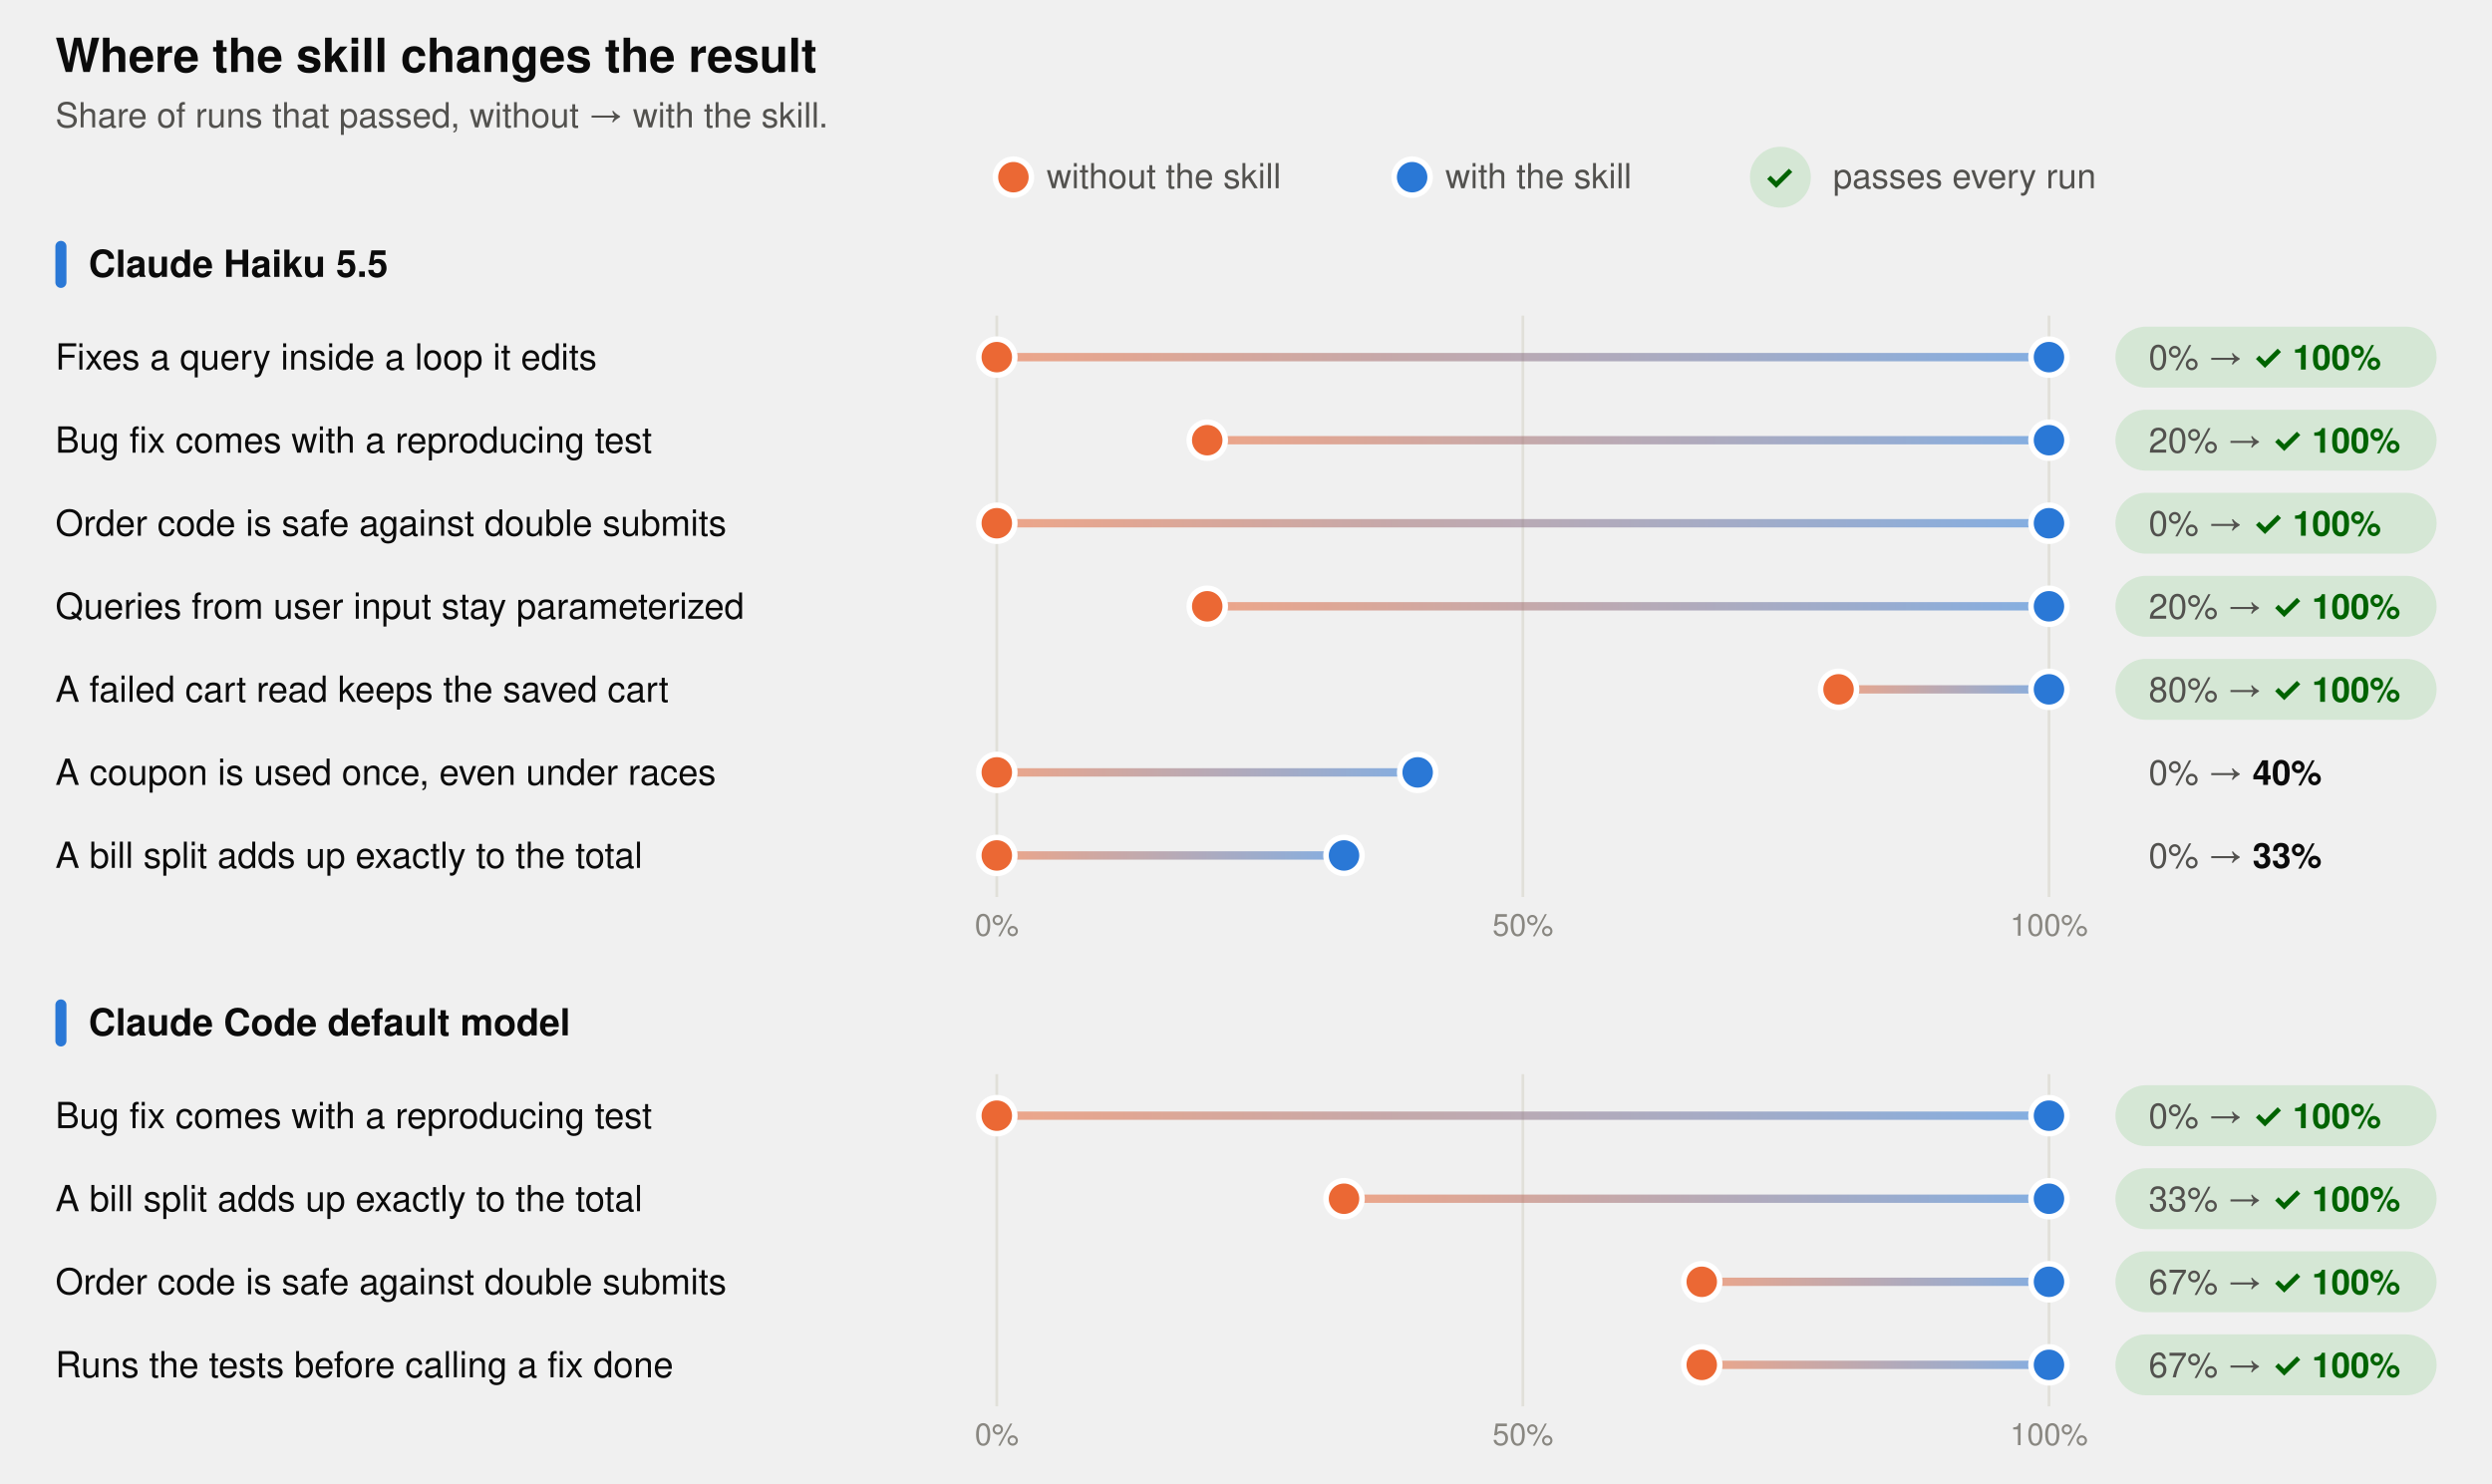
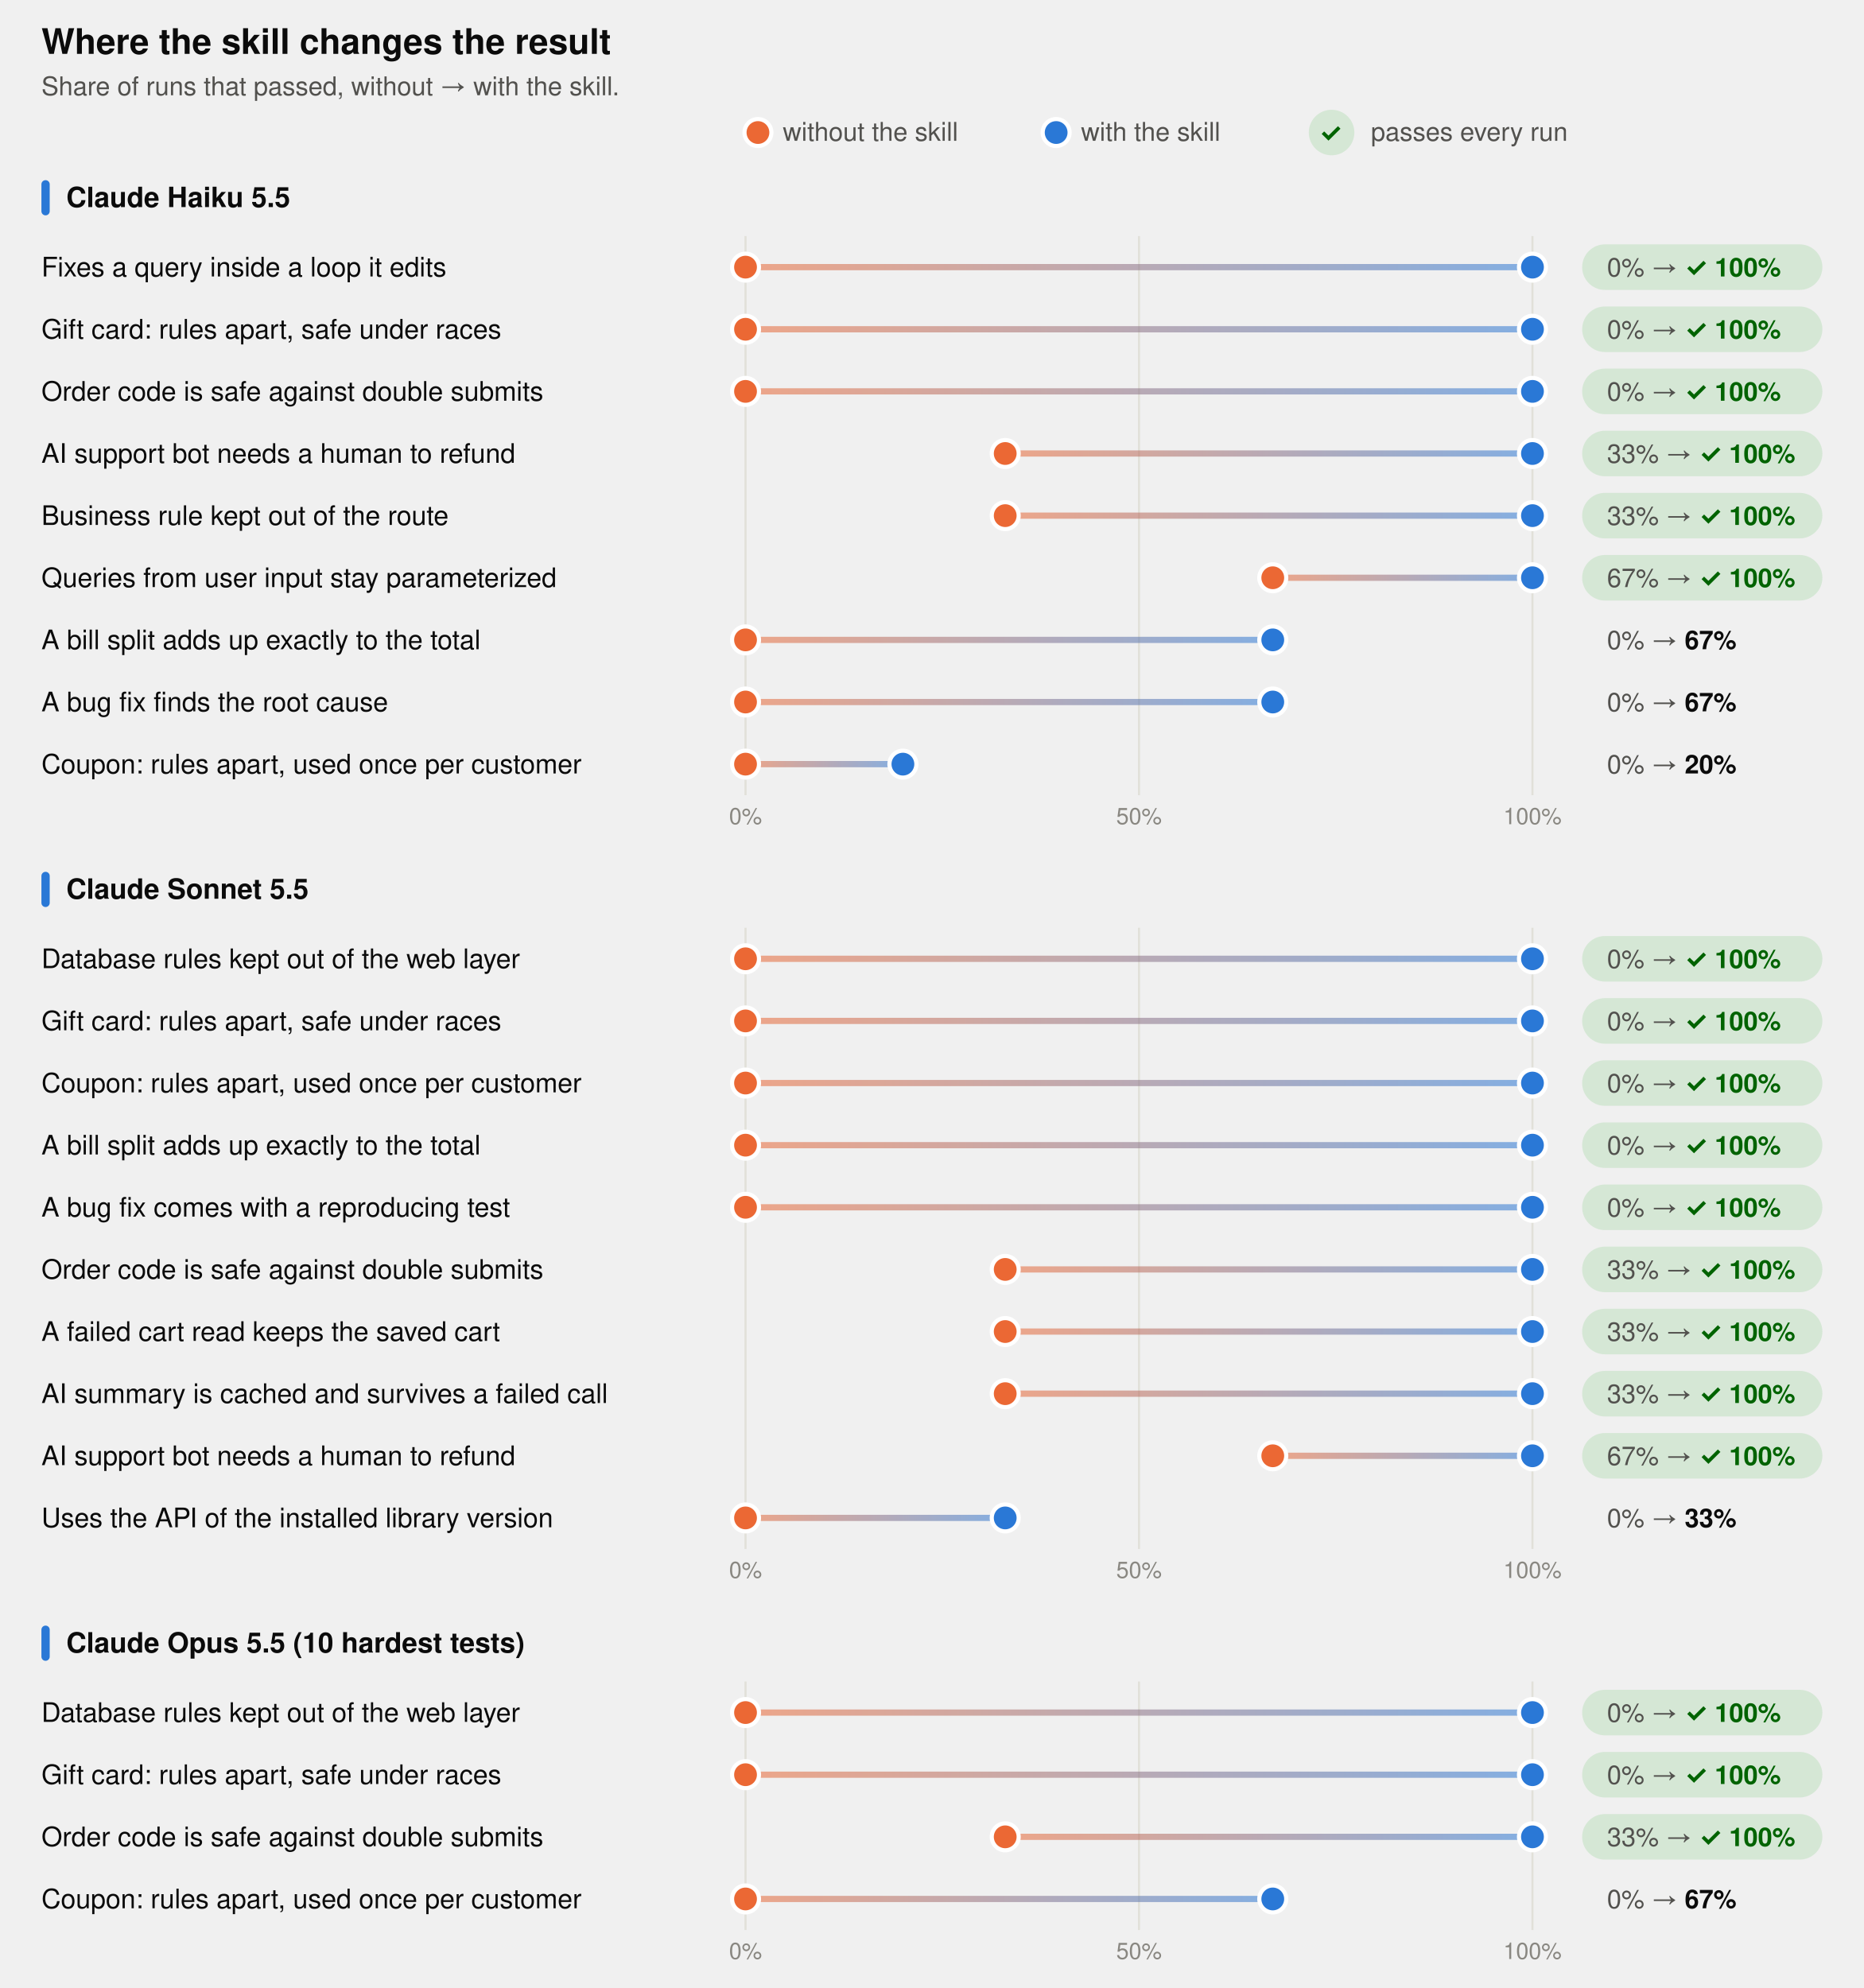
- <svg xmlns="http://www.w3.org/2000/svg" width="900" height="536" viewBox="0 0 900 536" role="img" aria-labelledby="title desc">
+ <svg xmlns="http://www.w3.org/2000/svg" width="900" height="960" viewBox="0 0 900 960" role="img" aria-labelledby="title desc">
  <style>
  .head   { fill: #0b0b0b; font: 700 17px -apple-system, "Segoe UI", Helvetica, Arial, sans-serif; }
  .sub    { fill: #52514e; font: 400 12.5px -apple-system, "Segoe UI", Helvetica, Arial, sans-serif; }
  .panel  { fill: #0b0b0b; font: 600 13.5px -apple-system, "Segoe UI", Helvetica, Arial, sans-serif; }
  .label  { fill: #0b0b0b; font: 400 13px -apple-system, "Segoe UI", Helvetica, Arial, sans-serif; }
  .value  { fill: #52514e; font: 400 12.5px -apple-system, "Segoe UI", Helvetica, Arial, sans-serif; }
  .strong { fill: #0b0b0b; font-weight: 700; }
  .pass   { fill: #006300; font-weight: 700; }
  .pass-bg { fill: #0ca30c; fill-opacity: 0.12; }
  .tick   { fill: #898781; font: 400 11px -apple-system, "Segoe UI", Helvetica, Arial, sans-serif; }
  .legend { fill: #52514e; font: 400 12.5px -apple-system, "Segoe UI", Helvetica, Arial, sans-serif; }
  .grid   { stroke: #e1e0d9; stroke-width: 1; }
  .accent { fill: #2a78d6; }
  .gain   { stroke-width: 3; stroke-linecap: round; }
  .g0 { stop-color: #eb6834; stop-opacity: 0.55; }
  .g1 { stop-color: #2a78d6; stop-opacity: 0.55; }
  .without { fill: #eb6834; stroke: #ffffff; stroke-width: 2; }
  .with    { fill: #2a78d6; stroke: #ffffff; stroke-width: 2; }
  @media (prefers-color-scheme: dark) {
    .head, .panel, .label, .strong { fill: #f0efec; }
    .sub, .value, .legend { fill: #c3c2b7; }
    .pass   { fill: #0ca30c; }
    .pass-bg { fill-opacity: 0.18; }
    .grid   { stroke: #2c2c2a; }
    .accent { fill: #3987e5; }
    .g0 { stop-color: #d95926; }
    .g1 { stop-color: #3987e5; }
    .without { fill: #d95926; stroke: #0d1117; }
    .with    { fill: #3987e5; stroke: #0d1117; }
  }
</style>
  <text class="head" x="20" y="26">Where the skill changes the result</text>
  <text class="sub" x="20" y="46">Share of runs that passed, without → with the skill.</text>
  <circle class="without" cx="366" cy="64" r="6.5" />
  <text class="legend" x="378" y="68">without the skill</text>
  <circle class="with" cx="510" cy="64" r="6.5" />
  <text class="legend" x="522" y="68">with the skill</text>
  <rect class="pass-bg" x="632" y="53" width="22" height="22" rx="11" />
  <text class="pass" x="637" y="68.5" style="font: 700 12.5px -apple-system, 'Segoe UI', Helvetica, Arial, sans-serif">✓</text>
  <text class="legend" x="662" y="68">passes every run</text>
  <rect class="accent" x="20" y="87" width="4" height="17" rx="2" />
  <text class="panel" x="32" y="100">Claude Haiku 5.5</text>
-   <line class="grid" x1="360.0" y1="114" x2="360.0" y2="324" />
-   <line class="grid" x1="550.0" y1="114" x2="550.0" y2="324" />
-   <line class="grid" x1="740.0" y1="114" x2="740.0" y2="324" />
+   <line class="grid" x1="360.0" y1="114" x2="360.0" y2="384" />
+   <line class="grid" x1="550.0" y1="114" x2="550.0" y2="384" />
+   <line class="grid" x1="740.0" y1="114" x2="740.0" y2="384" />
  <text class="label" x="20" y="133.5">Fixes a query inside a loop it edits</text>
  <linearGradient id="gain6" gradientUnits="userSpaceOnUse" x1="360.0" x2="740.0" y1="0" y2="0">
    <stop offset="0" class="g0" />
    <stop offset="1" class="g1" />
  </linearGradient>
  <line class="gain" stroke="url(#gain6)" x1="360.0" y1="129" x2="740.0" y2="129" />
  <circle class="without" cx="360.0" cy="129" r="6.5" />
  <circle class="with" cx="740.0" cy="129" r="6.5" />
  <rect class="pass-bg" x="764" y="118" width="116" height="22" rx="11" />
  <text class="value" x="776" y="133.5">0% → <tspan class="pass">✓ 100%</tspan>
  </text>
-   <text class="label" x="20" y="163.5">Bug fix comes with a reproducing test</text>
-   <linearGradient id="gain13" gradientUnits="userSpaceOnUse" x1="436.0" x2="740.0" y1="0" y2="0">
-     <stop offset="0" class="g0" />
-     <stop offset="1" class="g1" />
-   </linearGradient>
-   <line class="gain" stroke="url(#gain13)" x1="436.0" y1="159" x2="740.0" y2="159" />
-   <circle class="without" cx="436.0" cy="159" r="6.5" />
+   <text class="label" x="20" y="163.5">Gift card: rules apart, safe under races</text>
+   <linearGradient id="gain13" gradientUnits="userSpaceOnUse" x1="360.0" x2="740.0" y1="0" y2="0">
+     <stop offset="0" class="g0" />
+     <stop offset="1" class="g1" />
+   </linearGradient>
+   <line class="gain" stroke="url(#gain13)" x1="360.0" y1="159" x2="740.0" y2="159" />
+   <circle class="without" cx="360.0" cy="159" r="6.5" />
  <circle class="with" cx="740.0" cy="159" r="6.5" />
  <rect class="pass-bg" x="764" y="148" width="116" height="22" rx="11" />
-   <text class="value" x="776" y="163.5">20% → <tspan class="pass">✓ 100%</tspan>
+   <text class="value" x="776" y="163.5">0% → <tspan class="pass">✓ 100%</tspan>
  </text>
  <text class="label" x="20" y="193.5">Order code is safe against double submits</text>
  <linearGradient id="gain20" gradientUnits="userSpaceOnUse" x1="360.0" x2="740.0" y1="0" y2="0">
    <stop offset="0" class="g0" />
    <stop offset="1" class="g1" />
  </linearGradient>
  <line class="gain" stroke="url(#gain20)" x1="360.0" y1="189" x2="740.0" y2="189" />
  <circle class="without" cx="360.0" cy="189" r="6.5" />
  <circle class="with" cx="740.0" cy="189" r="6.5" />
  <rect class="pass-bg" x="764" y="178" width="116" height="22" rx="11" />
  <text class="value" x="776" y="193.5">0% → <tspan class="pass">✓ 100%</tspan>
  </text>
-   <text class="label" x="20" y="223.5">Queries from user input stay parameterized</text>
-   <linearGradient id="gain27" gradientUnits="userSpaceOnUse" x1="436.0" x2="740.0" y1="0" y2="0">
-     <stop offset="0" class="g0" />
-     <stop offset="1" class="g1" />
-   </linearGradient>
-   <line class="gain" stroke="url(#gain27)" x1="436.0" y1="219" x2="740.0" y2="219" />
-   <circle class="without" cx="436.0" cy="219" r="6.5" />
+   <text class="label" x="20" y="223.5">AI support bot needs a human to refund</text>
+   <linearGradient id="gain27" gradientUnits="userSpaceOnUse" x1="485.4" x2="740.0" y1="0" y2="0">
+     <stop offset="0" class="g0" />
+     <stop offset="1" class="g1" />
+   </linearGradient>
+   <line class="gain" stroke="url(#gain27)" x1="485.4" y1="219" x2="740.0" y2="219" />
+   <circle class="without" cx="485.4" cy="219" r="6.5" />
  <circle class="with" cx="740.0" cy="219" r="6.5" />
  <rect class="pass-bg" x="764" y="208" width="116" height="22" rx="11" />
-   <text class="value" x="776" y="223.5">20% → <tspan class="pass">✓ 100%</tspan>
-   </text>
-   <text class="label" x="20" y="253.5">A failed cart read keeps the saved cart</text>
-   <linearGradient id="gain34" gradientUnits="userSpaceOnUse" x1="664.0" x2="740.0" y1="0" y2="0">
-     <stop offset="0" class="g0" />
-     <stop offset="1" class="g1" />
-   </linearGradient>
-   <line class="gain" stroke="url(#gain34)" x1="664.0" y1="249" x2="740.0" y2="249" />
-   <circle class="without" cx="664.0" cy="249" r="6.5" />
+   <text class="value" x="776" y="223.5">33% → <tspan class="pass">✓ 100%</tspan>
+   </text>
+   <text class="label" x="20" y="253.5">Business rule kept out of the route</text>
+   <linearGradient id="gain34" gradientUnits="userSpaceOnUse" x1="485.4" x2="740.0" y1="0" y2="0">
+     <stop offset="0" class="g0" />
+     <stop offset="1" class="g1" />
+   </linearGradient>
+   <line class="gain" stroke="url(#gain34)" x1="485.4" y1="249" x2="740.0" y2="249" />
+   <circle class="without" cx="485.4" cy="249" r="6.5" />
  <circle class="with" cx="740.0" cy="249" r="6.5" />
  <rect class="pass-bg" x="764" y="238" width="116" height="22" rx="11" />
-   <text class="value" x="776" y="253.5">80% → <tspan class="pass">✓ 100%</tspan>
-   </text>
-   <text class="label" x="20" y="283.5">A coupon is used once, even under races</text>
-   <linearGradient id="gain41" gradientUnits="userSpaceOnUse" x1="360.0" x2="512.0" y1="0" y2="0">
-     <stop offset="0" class="g0" />
-     <stop offset="1" class="g1" />
-   </linearGradient>
-   <line class="gain" stroke="url(#gain41)" x1="360.0" y1="279" x2="512.0" y2="279" />
-   <circle class="without" cx="360.0" cy="279" r="6.5" />
-   <circle class="with" cx="512.0" cy="279" r="6.5" />
-   <text class="value" x="776" y="283.5">0% → <tspan class="strong">40%</tspan>
+   <text class="value" x="776" y="253.5">33% → <tspan class="pass">✓ 100%</tspan>
+   </text>
+   <text class="label" x="20" y="283.5">Queries from user input stay parameterized</text>
+   <linearGradient id="gain41" gradientUnits="userSpaceOnUse" x1="614.6" x2="740.0" y1="0" y2="0">
+     <stop offset="0" class="g0" />
+     <stop offset="1" class="g1" />
+   </linearGradient>
+   <line class="gain" stroke="url(#gain41)" x1="614.6" y1="279" x2="740.0" y2="279" />
+   <circle class="without" cx="614.6" cy="279" r="6.5" />
+   <circle class="with" cx="740.0" cy="279" r="6.5" />
+   <rect class="pass-bg" x="764" y="268" width="116" height="22" rx="11" />
+   <text class="value" x="776" y="283.5">67% → <tspan class="pass">✓ 100%</tspan>
  </text>
  <text class="label" x="20" y="313.5">A bill split adds up exactly to the total</text>
-   <linearGradient id="gain47" gradientUnits="userSpaceOnUse" x1="360.0" x2="485.4" y1="0" y2="0">
-     <stop offset="0" class="g0" />
-     <stop offset="1" class="g1" />
-   </linearGradient>
-   <line class="gain" stroke="url(#gain47)" x1="360.0" y1="309" x2="485.4" y2="309" />
+   <linearGradient id="gain48" gradientUnits="userSpaceOnUse" x1="360.0" x2="614.6" y1="0" y2="0">
+     <stop offset="0" class="g0" />
+     <stop offset="1" class="g1" />
+   </linearGradient>
+   <line class="gain" stroke="url(#gain48)" x1="360.0" y1="309" x2="614.6" y2="309" />
  <circle class="without" cx="360.0" cy="309" r="6.5" />
-   <circle class="with" cx="485.4" cy="309" r="6.5" />
-   <text class="value" x="776" y="313.5">0% → <tspan class="strong">33%</tspan>
-   </text>
-   <text class="tick" x="360.0" y="338" text-anchor="middle">0%</text>
-   <text class="tick" x="550.0" y="338" text-anchor="middle">50%</text>
-   <text class="tick" x="740.0" y="338" text-anchor="middle">100%</text>
-   <rect class="accent" x="20" y="361" width="4" height="17" rx="2" />
-   <text class="panel" x="32" y="374">Claude Code default model</text>
-   <line class="grid" x1="360.0" y1="388" x2="360.0" y2="508" />
-   <line class="grid" x1="550.0" y1="388" x2="550.0" y2="508" />
-   <line class="grid" x1="740.0" y1="388" x2="740.0" y2="508" />
-   <text class="label" x="20" y="407.5">Bug fix comes with a reproducing test</text>
-   <linearGradient id="gain61" gradientUnits="userSpaceOnUse" x1="360.0" x2="740.0" y1="0" y2="0">
-     <stop offset="0" class="g0" />
-     <stop offset="1" class="g1" />
-   </linearGradient>
-   <line class="gain" stroke="url(#gain61)" x1="360.0" y1="403" x2="740.0" y2="403" />
-   <circle class="without" cx="360.0" cy="403" r="6.5" />
-   <circle class="with" cx="740.0" cy="403" r="6.5" />
-   <rect class="pass-bg" x="764" y="392" width="116" height="22" rx="11" />
-   <text class="value" x="776" y="407.5">0% → <tspan class="pass">✓ 100%</tspan>
-   </text>
-   <text class="label" x="20" y="437.5">A bill split adds up exactly to the total</text>
-   <linearGradient id="gain68" gradientUnits="userSpaceOnUse" x1="485.4" x2="740.0" y1="0" y2="0">
-     <stop offset="0" class="g0" />
-     <stop offset="1" class="g1" />
-   </linearGradient>
-   <line class="gain" stroke="url(#gain68)" x1="485.4" y1="433" x2="740.0" y2="433" />
-   <circle class="without" cx="485.4" cy="433" r="6.5" />
-   <circle class="with" cx="740.0" cy="433" r="6.5" />
-   <rect class="pass-bg" x="764" y="422" width="116" height="22" rx="11" />
-   <text class="value" x="776" y="437.5">33% → <tspan class="pass">✓ 100%</tspan>
-   </text>
-   <text class="label" x="20" y="467.5">Order code is safe against double submits</text>
-   <linearGradient id="gain75" gradientUnits="userSpaceOnUse" x1="614.6" x2="740.0" y1="0" y2="0">
-     <stop offset="0" class="g0" />
-     <stop offset="1" class="g1" />
-   </linearGradient>
-   <line class="gain" stroke="url(#gain75)" x1="614.6" y1="463" x2="740.0" y2="463" />
-   <circle class="without" cx="614.6" cy="463" r="6.5" />
+   <circle class="with" cx="614.6" cy="309" r="6.5" />
+   <text class="value" x="776" y="313.5">0% → <tspan class="strong">67%</tspan>
+   </text>
+   <text class="label" x="20" y="343.5">A bug fix finds the root cause</text>
+   <linearGradient id="gain54" gradientUnits="userSpaceOnUse" x1="360.0" x2="614.6" y1="0" y2="0">
+     <stop offset="0" class="g0" />
+     <stop offset="1" class="g1" />
+   </linearGradient>
+   <line class="gain" stroke="url(#gain54)" x1="360.0" y1="339" x2="614.6" y2="339" />
+   <circle class="without" cx="360.0" cy="339" r="6.5" />
+   <circle class="with" cx="614.6" cy="339" r="6.5" />
+   <text class="value" x="776" y="343.5">0% → <tspan class="strong">67%</tspan>
+   </text>
+   <text class="label" x="20" y="373.5">Coupon: rules apart, used once per customer</text>
+   <linearGradient id="gain60" gradientUnits="userSpaceOnUse" x1="360.0" x2="436.0" y1="0" y2="0">
+     <stop offset="0" class="g0" />
+     <stop offset="1" class="g1" />
+   </linearGradient>
+   <line class="gain" stroke="url(#gain60)" x1="360.0" y1="369" x2="436.0" y2="369" />
+   <circle class="without" cx="360.0" cy="369" r="6.5" />
+   <circle class="with" cx="436.0" cy="369" r="6.5" />
+   <text class="value" x="776" y="373.5">0% → <tspan class="strong">20%</tspan>
+   </text>
+   <text class="tick" x="360.0" y="398" text-anchor="middle">0%</text>
+   <text class="tick" x="550.0" y="398" text-anchor="middle">50%</text>
+   <text class="tick" x="740.0" y="398" text-anchor="middle">100%</text>
+   <rect class="accent" x="20" y="421" width="4" height="17" rx="2" />
+   <text class="panel" x="32" y="434">Claude Sonnet 5.5</text>
+   <line class="grid" x1="360.0" y1="448" x2="360.0" y2="748" />
+   <line class="grid" x1="550.0" y1="448" x2="550.0" y2="748" />
+   <line class="grid" x1="740.0" y1="448" x2="740.0" y2="748" />
+   <text class="label" x="20" y="467.5">Database rules kept out of the web layer</text>
+   <linearGradient id="gain74" gradientUnits="userSpaceOnUse" x1="360.0" x2="740.0" y1="0" y2="0">
+     <stop offset="0" class="g0" />
+     <stop offset="1" class="g1" />
+   </linearGradient>
+   <line class="gain" stroke="url(#gain74)" x1="360.0" y1="463" x2="740.0" y2="463" />
+   <circle class="without" cx="360.0" cy="463" r="6.5" />
  <circle class="with" cx="740.0" cy="463" r="6.5" />
  <rect class="pass-bg" x="764" y="452" width="116" height="22" rx="11" />
-   <text class="value" x="776" y="467.5">67% → <tspan class="pass">✓ 100%</tspan>
-   </text>
-   <text class="label" x="20" y="497.5">Runs the tests before calling a fix done</text>
-   <linearGradient id="gain82" gradientUnits="userSpaceOnUse" x1="614.6" x2="740.0" y1="0" y2="0">
-     <stop offset="0" class="g0" />
-     <stop offset="1" class="g1" />
-   </linearGradient>
-   <line class="gain" stroke="url(#gain82)" x1="614.6" y1="493" x2="740.0" y2="493" />
-   <circle class="without" cx="614.6" cy="493" r="6.5" />
+   <text class="value" x="776" y="467.5">0% → <tspan class="pass">✓ 100%</tspan>
+   </text>
+   <text class="label" x="20" y="497.5">Gift card: rules apart, safe under races</text>
+   <linearGradient id="gain81" gradientUnits="userSpaceOnUse" x1="360.0" x2="740.0" y1="0" y2="0">
+     <stop offset="0" class="g0" />
+     <stop offset="1" class="g1" />
+   </linearGradient>
+   <line class="gain" stroke="url(#gain81)" x1="360.0" y1="493" x2="740.0" y2="493" />
+   <circle class="without" cx="360.0" cy="493" r="6.5" />
  <circle class="with" cx="740.0" cy="493" r="6.5" />
  <rect class="pass-bg" x="764" y="482" width="116" height="22" rx="11" />
-   <text class="value" x="776" y="497.5">67% → <tspan class="pass">✓ 100%</tspan>
-   </text>
-   <text class="tick" x="360.0" y="522" text-anchor="middle">0%</text>
-   <text class="tick" x="550.0" y="522" text-anchor="middle">50%</text>
-   <text class="tick" x="740.0" y="522" text-anchor="middle">100%</text>
+   <text class="value" x="776" y="497.5">0% → <tspan class="pass">✓ 100%</tspan>
+   </text>
+   <text class="label" x="20" y="527.5">Coupon: rules apart, used once per customer</text>
+   <linearGradient id="gain88" gradientUnits="userSpaceOnUse" x1="360.0" x2="740.0" y1="0" y2="0">
+     <stop offset="0" class="g0" />
+     <stop offset="1" class="g1" />
+   </linearGradient>
+   <line class="gain" stroke="url(#gain88)" x1="360.0" y1="523" x2="740.0" y2="523" />
+   <circle class="without" cx="360.0" cy="523" r="6.5" />
+   <circle class="with" cx="740.0" cy="523" r="6.5" />
+   <rect class="pass-bg" x="764" y="512" width="116" height="22" rx="11" />
+   <text class="value" x="776" y="527.5">0% → <tspan class="pass">✓ 100%</tspan>
+   </text>
+   <text class="label" x="20" y="557.5">A bill split adds up exactly to the total</text>
+   <linearGradient id="gain95" gradientUnits="userSpaceOnUse" x1="360.0" x2="740.0" y1="0" y2="0">
+     <stop offset="0" class="g0" />
+     <stop offset="1" class="g1" />
+   </linearGradient>
+   <line class="gain" stroke="url(#gain95)" x1="360.0" y1="553" x2="740.0" y2="553" />
+   <circle class="without" cx="360.0" cy="553" r="6.5" />
+   <circle class="with" cx="740.0" cy="553" r="6.5" />
+   <rect class="pass-bg" x="764" y="542" width="116" height="22" rx="11" />
+   <text class="value" x="776" y="557.5">0% → <tspan class="pass">✓ 100%</tspan>
+   </text>
+   <text class="label" x="20" y="587.5">A bug fix comes with a reproducing test</text>
+   <linearGradient id="gain102" gradientUnits="userSpaceOnUse" x1="360.0" x2="740.0" y1="0" y2="0">
+     <stop offset="0" class="g0" />
+     <stop offset="1" class="g1" />
+   </linearGradient>
+   <line class="gain" stroke="url(#gain102)" x1="360.0" y1="583" x2="740.0" y2="583" />
+   <circle class="without" cx="360.0" cy="583" r="6.5" />
+   <circle class="with" cx="740.0" cy="583" r="6.5" />
+   <rect class="pass-bg" x="764" y="572" width="116" height="22" rx="11" />
+   <text class="value" x="776" y="587.5">0% → <tspan class="pass">✓ 100%</tspan>
+   </text>
+   <text class="label" x="20" y="617.5">Order code is safe against double submits</text>
+   <linearGradient id="gain109" gradientUnits="userSpaceOnUse" x1="485.4" x2="740.0" y1="0" y2="0">
+     <stop offset="0" class="g0" />
+     <stop offset="1" class="g1" />
+   </linearGradient>
+   <line class="gain" stroke="url(#gain109)" x1="485.4" y1="613" x2="740.0" y2="613" />
+   <circle class="without" cx="485.4" cy="613" r="6.5" />
+   <circle class="with" cx="740.0" cy="613" r="6.5" />
+   <rect class="pass-bg" x="764" y="602" width="116" height="22" rx="11" />
+   <text class="value" x="776" y="617.5">33% → <tspan class="pass">✓ 100%</tspan>
+   </text>
+   <text class="label" x="20" y="647.5">A failed cart read keeps the saved cart</text>
+   <linearGradient id="gain116" gradientUnits="userSpaceOnUse" x1="485.4" x2="740.0" y1="0" y2="0">
+     <stop offset="0" class="g0" />
+     <stop offset="1" class="g1" />
+   </linearGradient>
+   <line class="gain" stroke="url(#gain116)" x1="485.4" y1="643" x2="740.0" y2="643" />
+   <circle class="without" cx="485.4" cy="643" r="6.5" />
+   <circle class="with" cx="740.0" cy="643" r="6.5" />
+   <rect class="pass-bg" x="764" y="632" width="116" height="22" rx="11" />
+   <text class="value" x="776" y="647.5">33% → <tspan class="pass">✓ 100%</tspan>
+   </text>
+   <text class="label" x="20" y="677.5">AI summary is cached and survives a failed call</text>
+   <linearGradient id="gain123" gradientUnits="userSpaceOnUse" x1="485.4" x2="740.0" y1="0" y2="0">
+     <stop offset="0" class="g0" />
+     <stop offset="1" class="g1" />
+   </linearGradient>
+   <line class="gain" stroke="url(#gain123)" x1="485.4" y1="673" x2="740.0" y2="673" />
+   <circle class="without" cx="485.4" cy="673" r="6.5" />
+   <circle class="with" cx="740.0" cy="673" r="6.5" />
+   <rect class="pass-bg" x="764" y="662" width="116" height="22" rx="11" />
+   <text class="value" x="776" y="677.5">33% → <tspan class="pass">✓ 100%</tspan>
+   </text>
+   <text class="label" x="20" y="707.5">AI support bot needs a human to refund</text>
+   <linearGradient id="gain130" gradientUnits="userSpaceOnUse" x1="614.6" x2="740.0" y1="0" y2="0">
+     <stop offset="0" class="g0" />
+     <stop offset="1" class="g1" />
+   </linearGradient>
+   <line class="gain" stroke="url(#gain130)" x1="614.6" y1="703" x2="740.0" y2="703" />
+   <circle class="without" cx="614.6" cy="703" r="6.5" />
+   <circle class="with" cx="740.0" cy="703" r="6.5" />
+   <rect class="pass-bg" x="764" y="692" width="116" height="22" rx="11" />
+   <text class="value" x="776" y="707.5">67% → <tspan class="pass">✓ 100%</tspan>
+   </text>
+   <text class="label" x="20" y="737.5">Uses the API of the installed library version</text>
+   <linearGradient id="gain137" gradientUnits="userSpaceOnUse" x1="360.0" x2="485.4" y1="0" y2="0">
+     <stop offset="0" class="g0" />
+     <stop offset="1" class="g1" />
+   </linearGradient>
+   <line class="gain" stroke="url(#gain137)" x1="360.0" y1="733" x2="485.4" y2="733" />
+   <circle class="without" cx="360.0" cy="733" r="6.5" />
+   <circle class="with" cx="485.4" cy="733" r="6.5" />
+   <text class="value" x="776" y="737.5">0% → <tspan class="strong">33%</tspan>
+   </text>
+   <text class="tick" x="360.0" y="762" text-anchor="middle">0%</text>
+   <text class="tick" x="550.0" y="762" text-anchor="middle">50%</text>
+   <text class="tick" x="740.0" y="762" text-anchor="middle">100%</text>
+   <rect class="accent" x="20" y="785" width="4" height="17" rx="2" />
+   <text class="panel" x="32" y="798">Claude Opus 5.5 (10 hardest tests)</text>
+   <line class="grid" x1="360.0" y1="812" x2="360.0" y2="932" />
+   <line class="grid" x1="550.0" y1="812" x2="550.0" y2="932" />
+   <line class="grid" x1="740.0" y1="812" x2="740.0" y2="932" />
+   <text class="label" x="20" y="831.5">Database rules kept out of the web layer</text>
+   <linearGradient id="gain151" gradientUnits="userSpaceOnUse" x1="360.0" x2="740.0" y1="0" y2="0">
+     <stop offset="0" class="g0" />
+     <stop offset="1" class="g1" />
+   </linearGradient>
+   <line class="gain" stroke="url(#gain151)" x1="360.0" y1="827" x2="740.0" y2="827" />
+   <circle class="without" cx="360.0" cy="827" r="6.5" />
+   <circle class="with" cx="740.0" cy="827" r="6.5" />
+   <rect class="pass-bg" x="764" y="816" width="116" height="22" rx="11" />
+   <text class="value" x="776" y="831.5">0% → <tspan class="pass">✓ 100%</tspan>
+   </text>
+   <text class="label" x="20" y="861.5">Gift card: rules apart, safe under races</text>
+   <linearGradient id="gain158" gradientUnits="userSpaceOnUse" x1="360.0" x2="740.0" y1="0" y2="0">
+     <stop offset="0" class="g0" />
+     <stop offset="1" class="g1" />
+   </linearGradient>
+   <line class="gain" stroke="url(#gain158)" x1="360.0" y1="857" x2="740.0" y2="857" />
+   <circle class="without" cx="360.0" cy="857" r="6.5" />
+   <circle class="with" cx="740.0" cy="857" r="6.5" />
+   <rect class="pass-bg" x="764" y="846" width="116" height="22" rx="11" />
+   <text class="value" x="776" y="861.5">0% → <tspan class="pass">✓ 100%</tspan>
+   </text>
+   <text class="label" x="20" y="891.5">Order code is safe against double submits</text>
+   <linearGradient id="gain165" gradientUnits="userSpaceOnUse" x1="485.4" x2="740.0" y1="0" y2="0">
+     <stop offset="0" class="g0" />
+     <stop offset="1" class="g1" />
+   </linearGradient>
+   <line class="gain" stroke="url(#gain165)" x1="485.4" y1="887" x2="740.0" y2="887" />
+   <circle class="without" cx="485.4" cy="887" r="6.5" />
+   <circle class="with" cx="740.0" cy="887" r="6.5" />
+   <rect class="pass-bg" x="764" y="876" width="116" height="22" rx="11" />
+   <text class="value" x="776" y="891.5">33% → <tspan class="pass">✓ 100%</tspan>
+   </text>
+   <text class="label" x="20" y="921.5">Coupon: rules apart, used once per customer</text>
+   <linearGradient id="gain172" gradientUnits="userSpaceOnUse" x1="360.0" x2="614.6" y1="0" y2="0">
+     <stop offset="0" class="g0" />
+     <stop offset="1" class="g1" />
+   </linearGradient>
+   <line class="gain" stroke="url(#gain172)" x1="360.0" y1="917" x2="614.6" y2="917" />
+   <circle class="without" cx="360.0" cy="917" r="6.5" />
+   <circle class="with" cx="614.6" cy="917" r="6.5" />
+   <text class="value" x="776" y="921.5">0% → <tspan class="strong">67%</tspan>
+   </text>
+   <text class="tick" x="360.0" y="946" text-anchor="middle">0%</text>
+   <text class="tick" x="550.0" y="946" text-anchor="middle">50%</text>
+   <text class="tick" x="740.0" y="946" text-anchor="middle">100%</text>
</svg>
